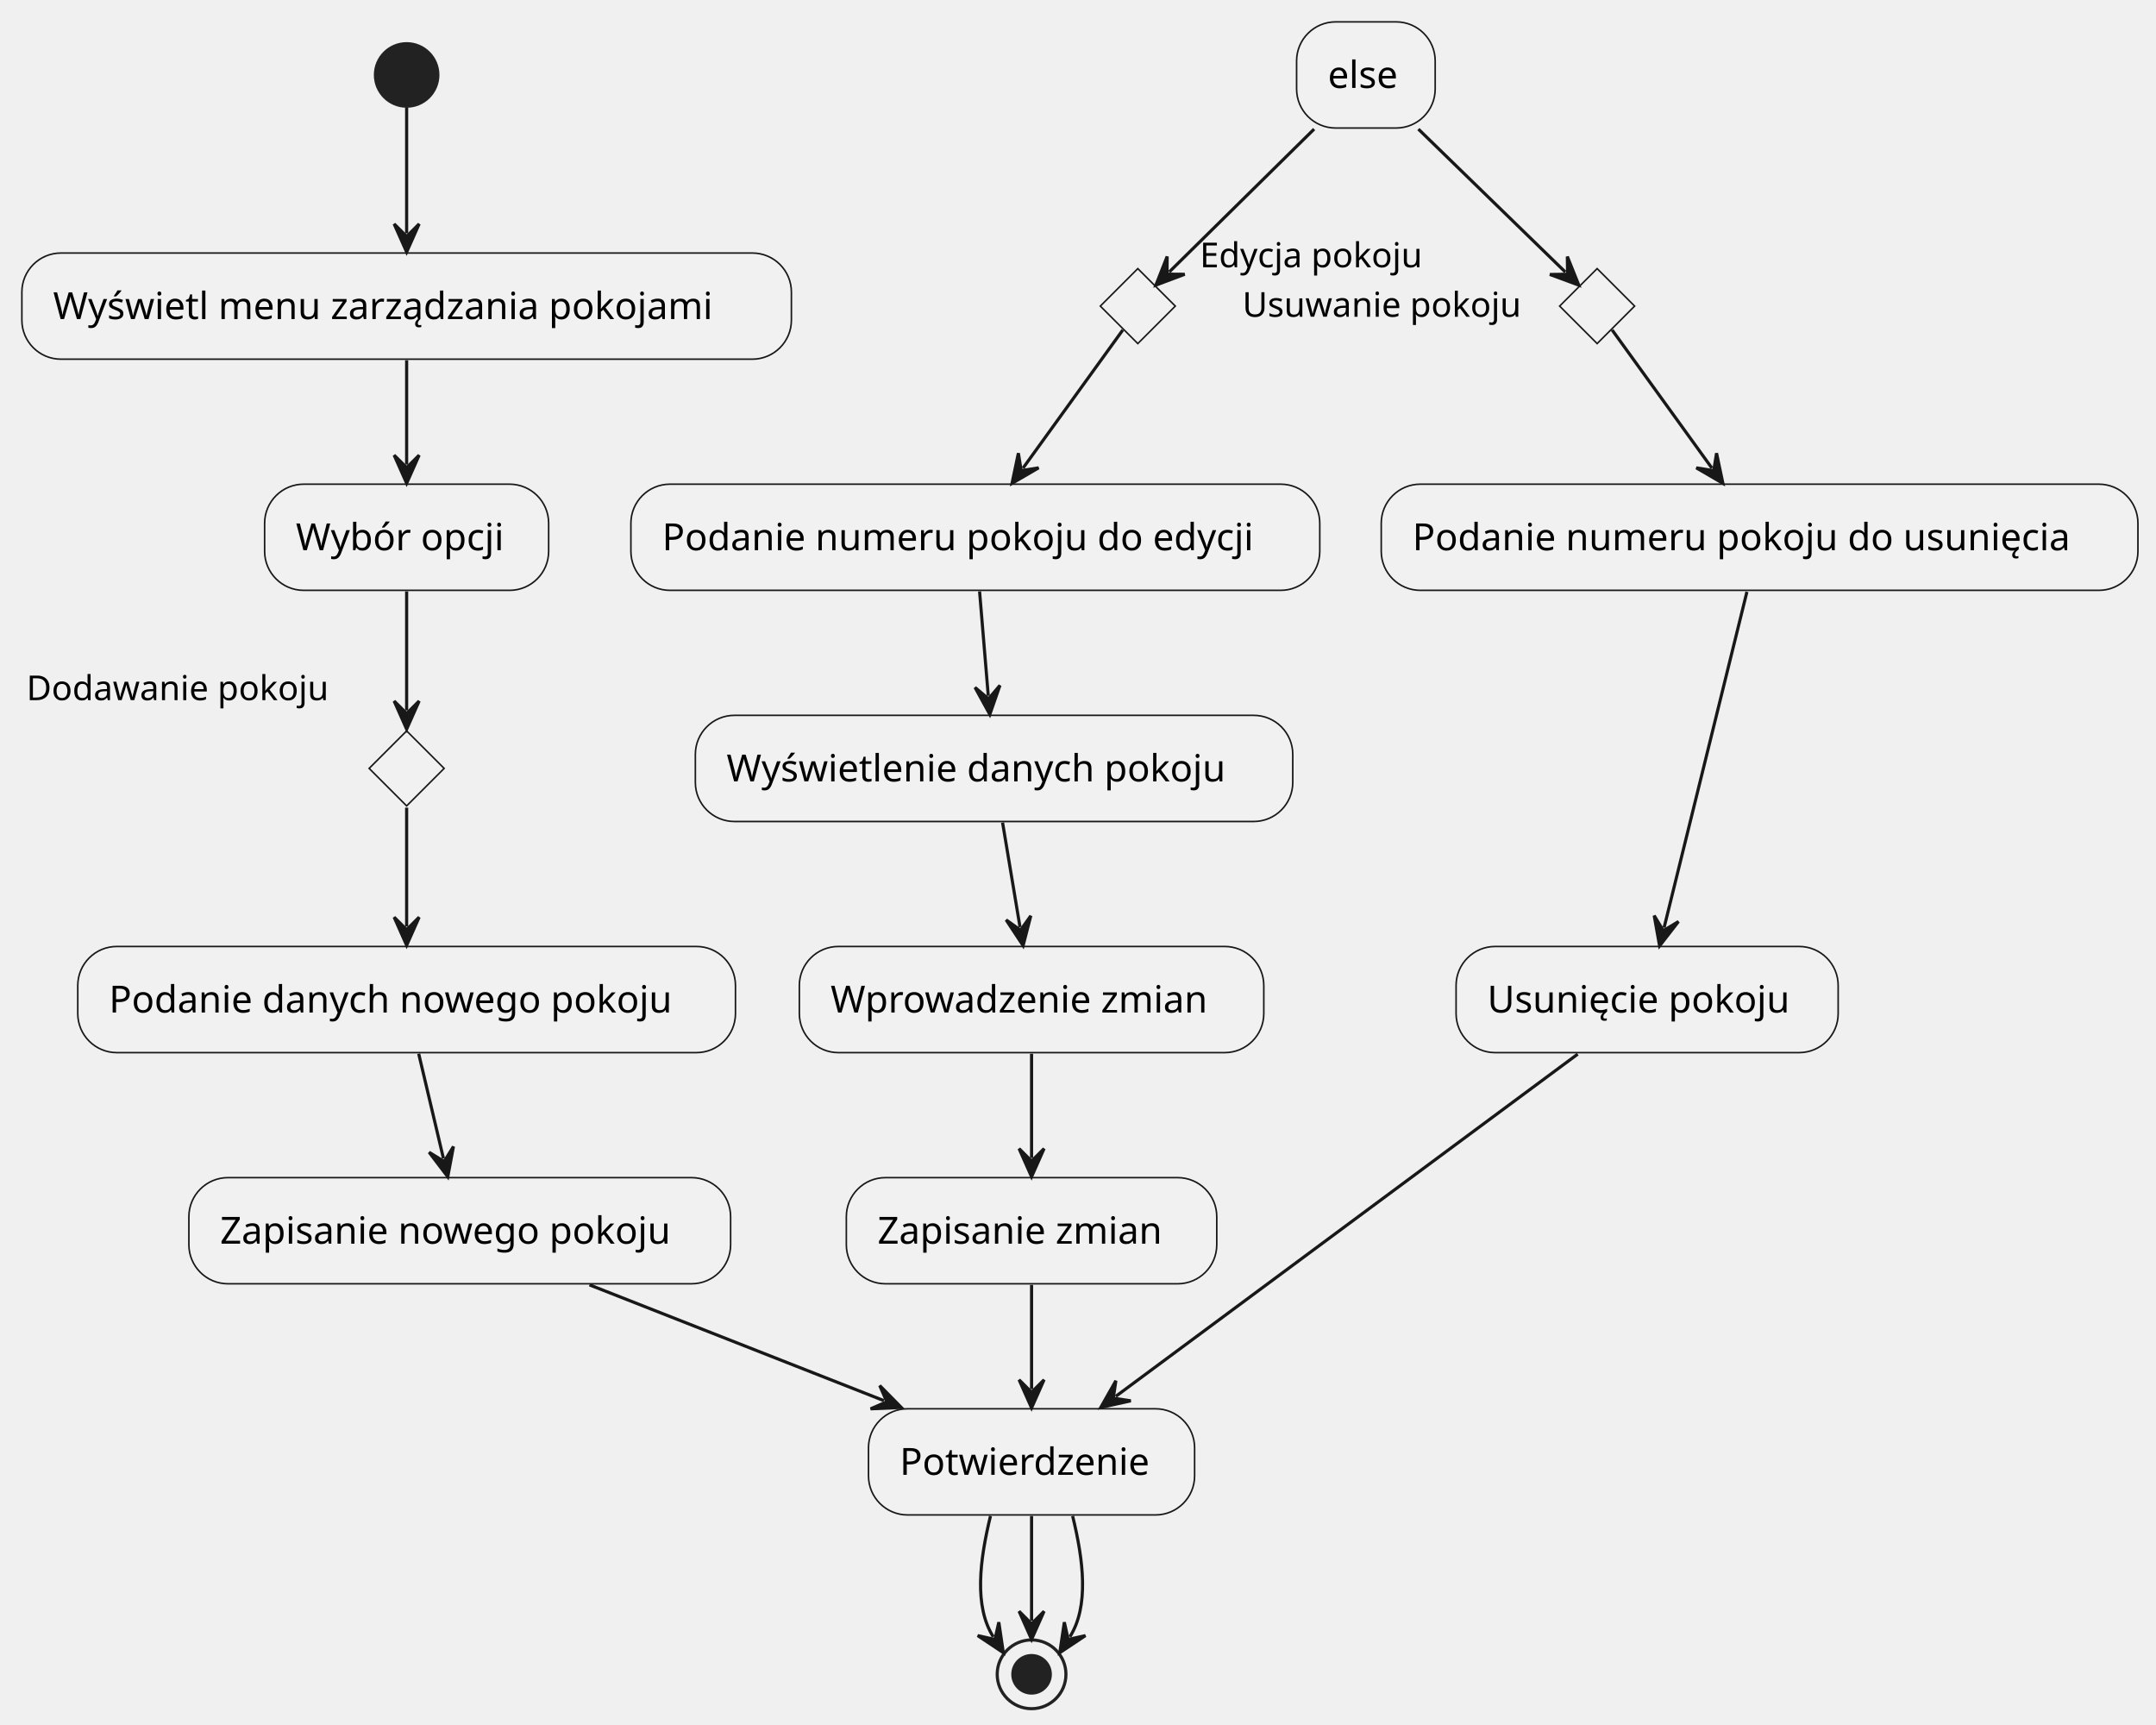
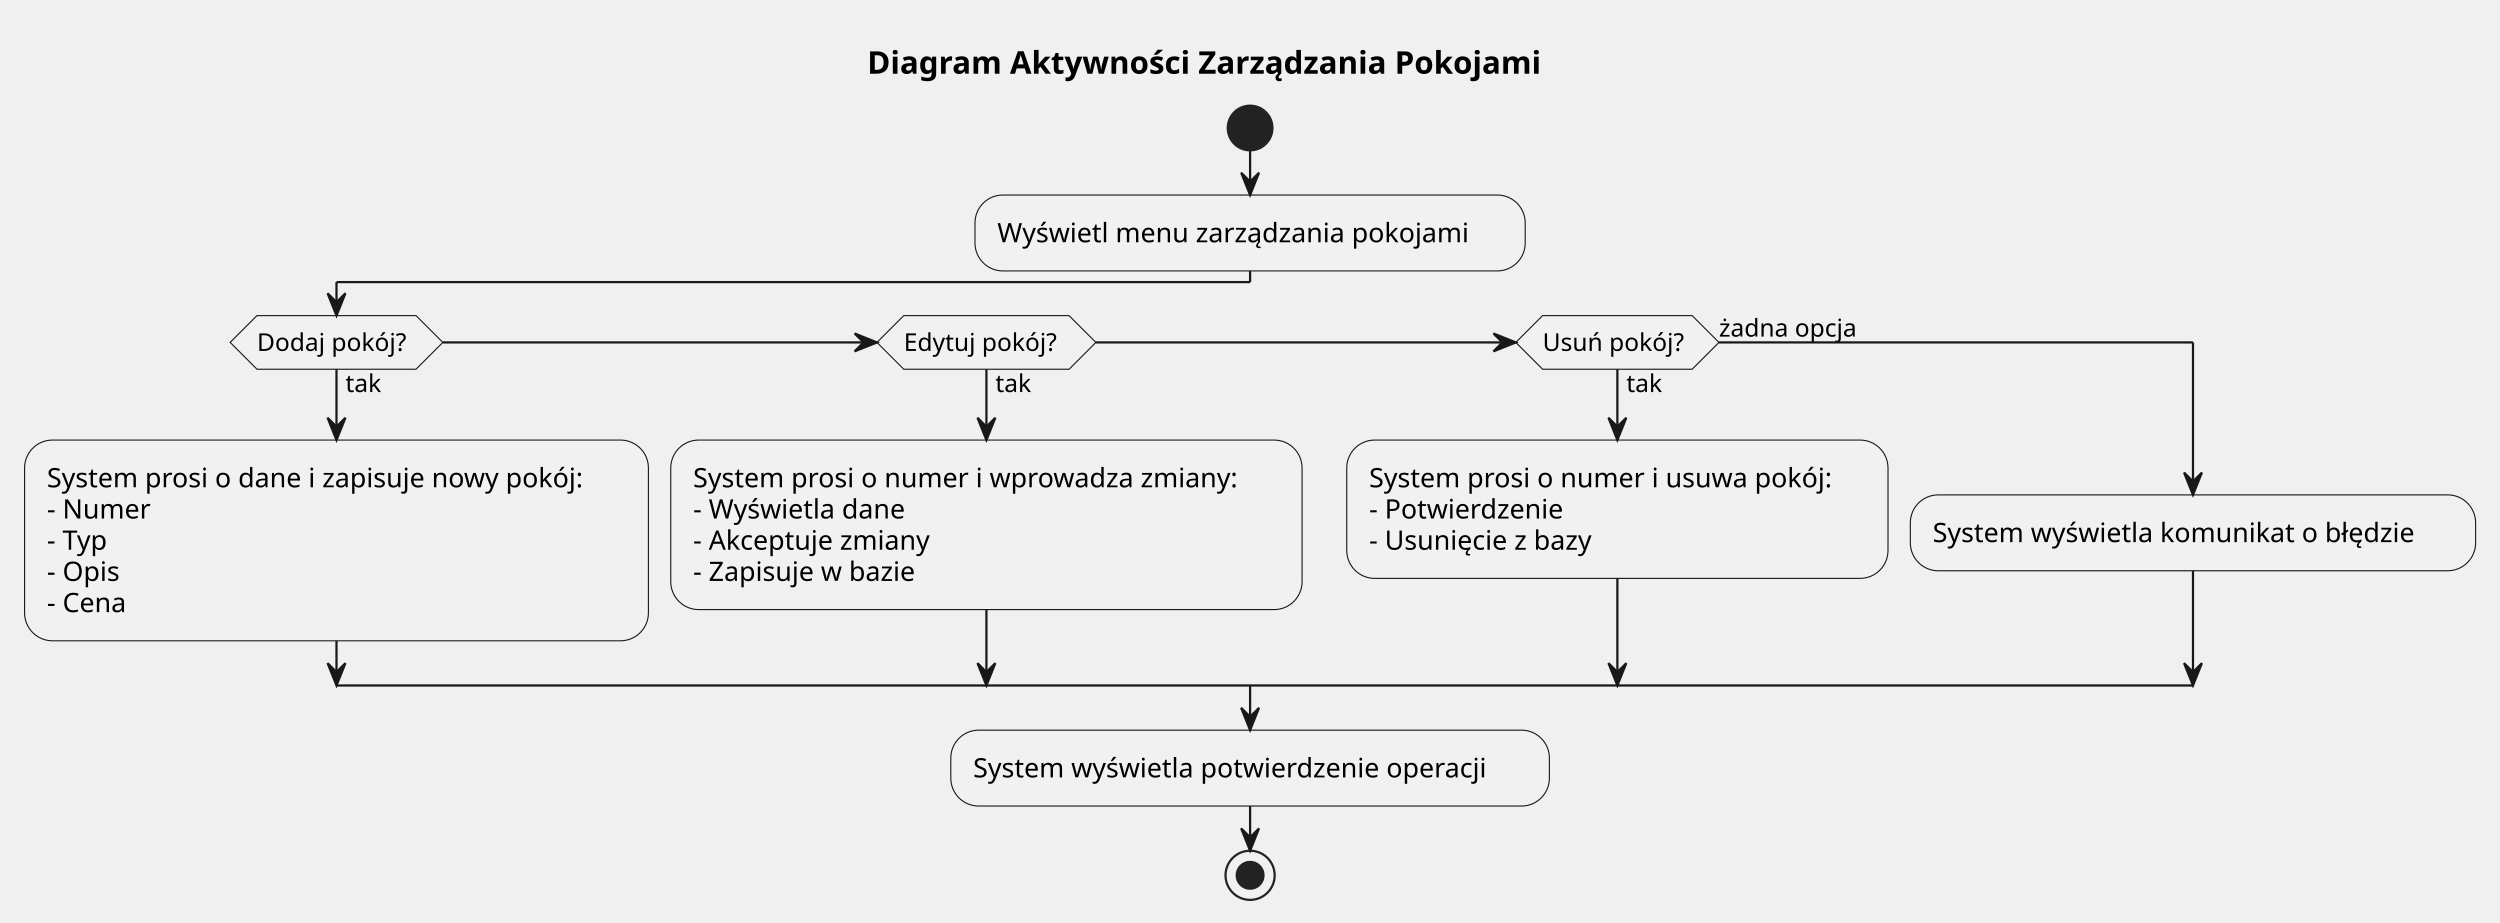
- <svg xmlns="http://www.w3.org/2000/svg" contentStyleType="text/css" data-diagram-type="ACTIVITY" height="552px" preserveAspectRatio="none" style="width:690px;height:552px;background:#FFFFFF;" version="1.1" viewBox="0 0 690 552" width="690px" zoomAndPan="magnify">
+ <svg xmlns="http://www.w3.org/2000/svg" contentStyleType="text/css" data-diagram-type="ACTIVITY" height="413px" preserveAspectRatio="none" style="width:1119px;height:413px;background:#FFFFFF;" version="1.1" viewBox="0 0 1119 413" width="1119px" zoomAndPan="magnify">
  <defs />
  <g>
-     <ellipse cx="130.14" cy="23.98" fill="#222222" rx="10" ry="10" style="stroke:#222222;stroke-width:1;" />
-     <rect fill="#F1F1F1" height="33.969" rx="12.5" ry="12.5" style="stroke:#181818;stroke-width:0.5;" width="246.277" x="7" y="80.97" />
-     <text fill="#000000" font-family="sans-serif" font-size="12" lengthAdjust="spacing" textLength="226.277" x="17" y="102.109">Wyświetl menu zarządzania pokojami</text>
-     <rect fill="#F1F1F1" height="33.969" rx="12.5" ry="12.5" style="stroke:#181818;stroke-width:0.5;" width="90.898" x="84.69" y="154.94" />
-     <text fill="#000000" font-family="sans-serif" font-size="12" lengthAdjust="spacing" textLength="70.898" x="94.69" y="176.079">Wybór opcji</text>
-     <g id="elem_#7">
-       <polygon fill="#F1F1F1" points="130.14,233.89,142.14,245.89,130.14,257.89,118.14,245.89,130.14,233.89" style="stroke:#181818;stroke-width:0.5;" />
-     </g>
-     <rect fill="#F1F1F1" height="33.969" rx="12.5" ry="12.5" style="stroke:#181818;stroke-width:0.5;" width="210.488" x="24.89" y="302.87" />
-     <text fill="#000000" font-family="sans-serif" font-size="12" lengthAdjust="spacing" textLength="190.488" x="34.89" y="324.009">Podanie danych nowego pokoju</text>
-     <rect fill="#F1F1F1" height="33.969" rx="12.5" ry="12.5" style="stroke:#181818;stroke-width:0.5;" width="173.375" x="60.45" y="376.84" />
-     <text fill="#000000" font-family="sans-serif" font-size="12" lengthAdjust="spacing" textLength="153.375" x="70.45" y="397.979">Zapisanie nowego pokoju</text>
-     <rect fill="#F1F1F1" height="33.969" rx="12.5" ry="12.5" style="stroke:#181818;stroke-width:0.5;" width="104.369" x="277.95" y="450.81" />
-     <text fill="#000000" font-family="sans-serif" font-size="12" lengthAdjust="spacing" textLength="84.369" x="287.95" y="471.949">Potwierdzenie</text>
-     <ellipse cx="330.14" cy="535.78" fill="transparent" rx="11" ry="11" style="stroke:#222222;stroke-width:1;" />
-     <ellipse cx="330.14" cy="535.78" fill="#222222" rx="6" ry="6" style="stroke:#222222;stroke-width:1;" />
-     <rect fill="#F1F1F1" height="33.969" rx="12.5" ry="12.5" style="stroke:#181818;stroke-width:0.5;" width="44.352" x="414.96" y="7" />
-     <text fill="#000000" font-family="sans-serif" font-size="12" lengthAdjust="spacing" textLength="24.352" x="424.96" y="28.139">else</text>
-     <g id="elem_#19">
-       <polygon fill="#F1F1F1" points="364.14,85.95,376.14,97.95,364.14,109.95,352.14,97.95,364.14,85.95" style="stroke:#181818;stroke-width:0.5;" />
-     </g>
-     <rect fill="#F1F1F1" height="33.969" rx="12.5" ry="12.5" style="stroke:#181818;stroke-width:0.5;" width="220.467" x="201.91" y="154.94" />
-     <text fill="#000000" font-family="sans-serif" font-size="12" lengthAdjust="spacing" textLength="200.467" x="211.91" y="176.079">Podanie numeru pokoju do edycji</text>
-     <rect fill="#F1F1F1" height="33.969" rx="12.5" ry="12.5" style="stroke:#181818;stroke-width:0.5;" width="191.193" x="222.54" y="228.91" />
-     <text fill="#000000" font-family="sans-serif" font-size="12" lengthAdjust="spacing" textLength="171.193" x="232.54" y="250.049">Wyświetlenie danych pokoju</text>
-     <rect fill="#F1F1F1" height="33.969" rx="12.5" ry="12.5" style="stroke:#181818;stroke-width:0.5;" width="148.643" x="255.82" y="302.87" />
-     <text fill="#000000" font-family="sans-serif" font-size="12" lengthAdjust="spacing" textLength="128.643" x="265.82" y="324.009">Wprowadzenie zmian</text>
-     <rect fill="#F1F1F1" height="33.969" rx="12.5" ry="12.5" style="stroke:#181818;stroke-width:0.5;" width="118.549" x="270.86" y="376.84" />
-     <text fill="#000000" font-family="sans-serif" font-size="12" lengthAdjust="spacing" textLength="98.549" x="280.86" y="397.979">Zapisanie zmian</text>
-     <g id="elem_#32">
-       <polygon fill="#F1F1F1" points="511.14,85.95,523.14,97.95,511.14,109.95,499.14,97.95,511.14,85.95" style="stroke:#181818;stroke-width:0.5;" />
-     </g>
-     <rect fill="#F1F1F1" height="33.969" rx="12.5" ry="12.5" style="stroke:#181818;stroke-width:0.5;" width="242.17" x="442.05" y="154.94" />
-     <text fill="#000000" font-family="sans-serif" font-size="12" lengthAdjust="spacing" textLength="222.17" x="452.05" y="176.079">Podanie numeru pokoju do usunięcia</text>
-     <rect fill="#F1F1F1" height="33.969" rx="12.5" ry="12.5" style="stroke:#181818;stroke-width:0.5;" width="122.281" x="466" y="302.87" />
-     <text fill="#000000" font-family="sans-serif" font-size="12" lengthAdjust="spacing" textLength="102.281" x="476" y="324.009">Usunięcie pokoju</text>
-     <g id="link_start_Wyświetl menu zarządzania pokojami">
-       <path d="M130.14,34.39 C130.14,46.13 130.14,60.38 130.14,74.66 " fill="transparent" id="start-to-Wyświetl menu zarządzania pokojami" style="stroke:#181818;stroke-width:1;" />
-       <polygon fill="#181818" points="130.14,80.66,134.14,71.66,130.14,75.66,126.14,71.66,130.14,80.66" style="stroke:#181818;stroke-width:1;" />
-     </g>
-     <g id="link_Wyświetl menu zarządzania pokojami_Wybór opcji">
-       <path d="M130.14,115.28 C130.14,127.06 130.14,136.89 130.14,148.65 " fill="transparent" id="Wyświetl menu zarządzania pokojami-to-Wybór opcji" style="stroke:#181818;stroke-width:1;" />
-       <polygon fill="#181818" points="130.14,154.65,134.14,145.65,130.14,149.65,126.14,145.65,130.14,154.65" style="stroke:#181818;stroke-width:1;" />
-     </g>
-     <g id="link_Wybór opcji_#7">
-       <path d="M130.14,189.25 C130.14,202.69 130.14,215.4 130.14,227.33 " fill="transparent" id="Wybór opcji-to-#7" style="stroke:#181818;stroke-width:1;" />
-       <polygon fill="#181818" points="130.14,233.33,134.14,224.33,130.14,228.33,126.14,224.33,130.14,233.33" style="stroke:#181818;stroke-width:1;" />
-       <text fill="#000000" font-family="sans-serif" font-size="11" lengthAdjust="spacing" textLength="101.793" x="8.472" y="224.05">Dodawanie pokoju</text>
-     </g>
-     <g id="link_#7_Podanie danych nowego pokoju">
-       <path d="M130.14,258.45 C130.14,270.37 130.14,283.06 130.14,296.5 " fill="transparent" id="#7-to-Podanie danych nowego pokoju" style="stroke:#181818;stroke-width:1;" />
-       <polygon fill="#181818" points="130.14,302.5,134.14,293.5,130.14,297.5,126.14,293.5,130.14,302.5" style="stroke:#181818;stroke-width:1;" />
-     </g>
-     <g id="link_Podanie danych nowego pokoju_Zapisanie nowego pokoju">
-       <path d="M134,337.19 C136.78,348.97 139.14,358.961 141.92,370.721 " fill="transparent" id="Podanie danych nowego pokoju-to-Zapisanie nowego pokoju" style="stroke:#181818;stroke-width:1;" />
-       <polygon fill="#181818" points="143.3,376.56,145.122,366.881,142.15,371.694,137.337,368.722,143.3,376.56" style="stroke:#181818;stroke-width:1;" />
-     </g>
-     <g id="link_Zapisanie nowego pokoju_Potwierdzenie">
-       <path d="M188.66,411.16 C218.51,422.89 252.996,436.454 282.876,448.204 " fill="transparent" id="Zapisanie nowego pokoju-to-Potwierdzenie" style="stroke:#181818;stroke-width:1;" />
-       <polygon fill="#181818" points="288.46,450.4,281.548,443.384,283.807,448.57,278.62,450.829,288.46,450.4" style="stroke:#181818;stroke-width:1;" />
-     </g>
-     <g id="link_Potwierdzenie_end">
-       <path d="M316.99,485.11 C313.54,499.3 311.697,514.023 317.887,523.783 " fill="transparent" id="Potwierdzenie-to-end" style="stroke:#181818;stroke-width:1;" />
-       <polygon fill="#181818" points="321.1,528.85,319.658,519.107,318.422,524.628,312.902,523.392,321.1,528.85" style="stroke:#181818;stroke-width:1;" />
-     </g>
-     <g id="link_Potwierdzenie_end">
-       <path d="M330.14,485.11 C330.14,497.47 330.14,508.08 330.14,518.61 " fill="transparent" id="Potwierdzenie-to-end-1" style="stroke:#181818;stroke-width:1;" />
-       <polygon fill="#181818" points="330.14,524.61,334.14,515.61,330.14,519.61,326.14,515.61,330.14,524.61" style="stroke:#181818;stroke-width:1;" />
-     </g>
-     <g id="link_Potwierdzenie_end">
-       <path d="M343.28,485.11 C346.74,499.3 348.584,514.023 342.394,523.783 " fill="transparent" id="Potwierdzenie-to-end-2" style="stroke:#181818;stroke-width:1;" />
-       <polygon fill="#181818" points="339.18,528.85,347.378,523.392,341.858,524.628,340.622,519.107,339.18,528.85" style="stroke:#181818;stroke-width:1;" />
-     </g>
-     <g id="link_else_#19">
-       <path d="M420.57,41.31 C404.42,57.24 385.022,76.357 374.202,87.027 " fill="transparent" id="else-to-#19" style="stroke:#181818;stroke-width:1;" />
-       <polygon fill="#181818" points="369.93,91.24,379.147,87.769,373.49,87.729,373.53,82.073,369.93,91.24" style="stroke:#181818;stroke-width:1;" />
-       <text fill="#000000" font-family="sans-serif" font-size="11" lengthAdjust="spacing" textLength="76.624" x="383.988" y="85.527">Edycja pokoju</text>
-     </g>
-     <g id="link_#19_Podanie numeru pokoju do edycji">
-       <path d="M359.34,105.59 C351.34,116.66 338.583,134.316 327.403,149.796 " fill="transparent" id="#19-to-Podanie numeru pokoju do edycji" style="stroke:#181818;stroke-width:1;" />
-       <polygon fill="#181818" points="323.89,154.66,332.402,149.706,326.817,150.607,325.917,145.022,323.89,154.66" style="stroke:#181818;stroke-width:1;" />
-     </g>
-     <g id="link_Podanie numeru pokoju do edycji_Wyświetlenie danych pokoju">
-       <path d="M313.5,189.25 C314.48,201.03 315.302,210.881 316.282,222.641 " fill="transparent" id="Podanie numeru pokoju do edycji-to-Wyświetlenie danych pokoju" style="stroke:#181818;stroke-width:1;" />
-       <polygon fill="#181818" points="316.78,228.62,320.019,219.319,316.365,223.637,312.046,219.983,316.78,228.62" style="stroke:#181818;stroke-width:1;" />
-     </g>
-     <g id="link_Wyświetlenie danych pokoju_Wprowadzenie zmian">
-       <path d="M320.86,263.22 C322.83,275 324.484,284.912 326.444,296.672 " fill="transparent" id="Wyświetlenie danych pokoju-to-Wprowadzenie zmian" style="stroke:#181818;stroke-width:1;" />
-       <polygon fill="#181818" points="327.43,302.59,329.896,293.055,326.608,297.658,322.005,294.37,327.43,302.59" style="stroke:#181818;stroke-width:1;" />
-     </g>
-     <g id="link_Wprowadzenie zmian_Zapisanie zmian">
-       <path d="M330.14,337.19 C330.14,348.97 330.14,358.8 330.14,370.56 " fill="transparent" id="Wprowadzenie zmian-to-Zapisanie zmian" style="stroke:#181818;stroke-width:1;" />
-       <polygon fill="#181818" points="330.14,376.56,334.14,367.56,330.14,371.56,326.14,367.56,330.14,376.56" style="stroke:#181818;stroke-width:1;" />
-     </g>
-     <g id="link_Zapisanie zmian_Potwierdzenie">
-       <path d="M330.14,411.16 C330.14,422.94 330.14,432.77 330.14,444.53 " fill="transparent" id="Zapisanie zmian-to-Potwierdzenie" style="stroke:#181818;stroke-width:1;" />
-       <polygon fill="#181818" points="330.14,450.53,334.14,441.53,330.14,445.53,326.14,441.53,330.14,450.53" style="stroke:#181818;stroke-width:1;" />
-     </g>
-     <g id="link_else_#32">
-       <path d="M453.93,41.31 C470.31,57.24 489.999,76.387 500.969,87.057 " fill="transparent" id="else-to-#32" style="stroke:#181818;stroke-width:1;" />
-       <polygon fill="#181818" points="505.27,91.24,501.607,82.097,501.686,87.754,496.029,87.832,505.27,91.24" style="stroke:#181818;stroke-width:1;" />
-       <text fill="#000000" font-family="sans-serif" font-size="11" lengthAdjust="spacing" textLength="93.624" x="397.629" y="101.364">Usuwanie pokoju</text>
-     </g>
-     <g id="link_#32_Podanie numeru pokoju do usunięcia">
-       <path d="M515.94,105.59 C523.93,116.66 536.685,134.317 547.875,149.797 " fill="transparent" id="#32-to-Podanie numeru pokoju do usunięcia" style="stroke:#181818;stroke-width:1;" />
-       <polygon fill="#181818" points="551.39,154.66,549.359,145.023,548.461,150.608,542.876,149.709,551.39,154.66" style="stroke:#181818;stroke-width:1;" />
-     </g>
-     <g id="link_Podanie numeru pokoju do usunięcia_Usunięcie pokoju">
-       <path d="M559.08,189.38 C552.13,217.56 539.467,268.875 532.567,296.854 " fill="transparent" id="Podanie numeru pokoju do usunięcia-to-Usunięcie pokoju" style="stroke:#181818;stroke-width:1;" />
-       <polygon fill="#181818" points="531.13,302.68,537.168,294.899,532.327,297.825,529.401,292.984,531.13,302.68" style="stroke:#181818;stroke-width:1;" />
-     </g>
-     <g id="link_Usunięcie pokoju_Potwierdzenie">
-       <path d="M504.92,337.32 C466.99,365.42 394.971,418.769 357.091,446.829 " fill="transparent" id="Usunięcie pokoju-to-Potwierdzenie" style="stroke:#181818;stroke-width:1;" />
-       <polygon fill="#181818" points="352.27,450.4,361.883,448.257,356.288,447.424,357.121,441.829,352.27,450.4" style="stroke:#181818;stroke-width:1;" />
-     </g>
+     <text fill="#000000" font-family="sans-serif" font-size="14" font-weight="bold" lengthAdjust="spacing" textLength="339.732" x="388.177" y="32.995">Diagram Aktywności Zarządzania Pokojami</text>
+     <ellipse cx="559.543" cy="57.297" fill="#222222" rx="10" ry="10" style="stroke:#222222;stroke-width:1;" />
+     <rect fill="#F1F1F1" height="33.969" rx="12.5" ry="12.5" style="stroke:#181818;stroke-width:0.5;" width="246.277" x="436.404" y="87.297" />
+     <text fill="#000000" font-family="sans-serif" font-size="12" lengthAdjust="spacing" textLength="226.277" x="446.404" y="108.436">Wyświetl menu zarządzania pokojami</text>
+     <polygon fill="#F1F1F1" points="115.024,141.266,186.207,141.266,198.207,153.266,186.207,165.266,115.024,165.266,103.024,153.266,115.024,141.266" style="stroke:#181818;stroke-width:0.5;" />
+     <text fill="#000000" font-family="sans-serif" font-size="11" lengthAdjust="spacing" textLength="17.424" x="154.615" y="175.476">tak</text>
+     <text fill="#000000" font-family="sans-serif" font-size="11" lengthAdjust="spacing" textLength="71.183" x="115.024" y="157.074">Dodaj pokój?</text>
+     <rect fill="#F1F1F1" height="89.844" rx="12.5" ry="12.5" style="stroke:#181818;stroke-width:0.5;" width="279.231" x="11" y="196.976" />
+     <text fill="#000000" font-family="sans-serif" font-size="12" lengthAdjust="spacing" textLength="259.231" x="21" y="218.115">System prosi o dane i zapisuje nowy pokój:</text>
+     <text fill="#000000" font-family="sans-serif" font-size="12" lengthAdjust="spacing" textLength="48.732" x="21" y="232.083">- Numer</text>
+     <text fill="#000000" font-family="sans-serif" font-size="12" lengthAdjust="spacing" textLength="30.193" x="21" y="246.052">- Typ</text>
+     <text fill="#000000" font-family="sans-serif" font-size="12" lengthAdjust="spacing" textLength="34.793" x="21" y="260.021">- Opis</text>
+     <text fill="#000000" font-family="sans-serif" font-size="12" lengthAdjust="spacing" textLength="38.865" x="21" y="273.99">- Cena</text>
+     <polygon fill="#F1F1F1" points="404.525,141.266,478.512,141.266,490.512,153.266,478.512,165.266,404.525,165.266,392.525,153.266,404.525,141.266" style="stroke:#181818;stroke-width:0.5;" />
+     <text fill="#000000" font-family="sans-serif" font-size="11" lengthAdjust="spacing" textLength="17.424" x="445.519" y="175.476">tak</text>
+     <text fill="#000000" font-family="sans-serif" font-size="11" lengthAdjust="spacing" textLength="73.987" x="404.525" y="157.074">Edytuj pokój?</text>
+     <rect fill="#F1F1F1" height="75.875" rx="12.5" ry="12.5" style="stroke:#181818;stroke-width:0.5;" width="282.576" x="300.231" y="196.976" />
+     <text fill="#000000" font-family="sans-serif" font-size="12" lengthAdjust="spacing" textLength="262.576" x="310.231" y="218.115">System prosi o numer i wprowadza zmiany:</text>
+     <text fill="#000000" font-family="sans-serif" font-size="12" lengthAdjust="spacing" textLength="103.061" x="310.231" y="232.083">- Wyświetla dane</text>
+     <text fill="#000000" font-family="sans-serif" font-size="12" lengthAdjust="spacing" textLength="115.125" x="310.231" y="246.052">- Akceptuje zmiany</text>
+     <text fill="#000000" font-family="sans-serif" font-size="12" lengthAdjust="spacing" textLength="108.674" x="310.231" y="260.021">- Zapisuje w bazie</text>
+     <polygon fill="#F1F1F1" points="690.474,141.266,757.403,141.266,769.403,153.266,757.403,165.266,690.474,165.266,678.474,153.266,690.474,141.266" style="stroke:#181818;stroke-width:0.5;" />
+     <text fill="#000000" font-family="sans-serif" font-size="11" lengthAdjust="spacing" textLength="17.424" x="727.938" y="175.476">tak</text>
+     <text fill="#000000" font-family="sans-serif" font-size="11" lengthAdjust="spacing" textLength="66.929" x="690.474" y="157.074">Usuń pokój?</text>
+     <text fill="#000000" font-family="sans-serif" font-size="11" lengthAdjust="spacing" textLength="66.263" x="769.403" y="150.671">żadna opcja</text>
+     <rect fill="#F1F1F1" height="61.906" rx="12.5" ry="12.5" style="stroke:#181818;stroke-width:0.5;" width="242.264" x="602.807" y="196.976" />
+     <text fill="#000000" font-family="sans-serif" font-size="12" lengthAdjust="spacing" textLength="222.264" x="612.807" y="218.115">System prosi o numer i usuwa pokój:</text>
+     <text fill="#000000" font-family="sans-serif" font-size="12" lengthAdjust="spacing" textLength="92.514" x="612.807" y="232.083">- Potwierdzenie</text>
+     <text fill="#000000" font-family="sans-serif" font-size="12" lengthAdjust="spacing" textLength="108.721" x="612.807" y="246.052">- Usunięcie z bazy</text>
+     <rect fill="#F1F1F1" height="33.969" rx="12.5" ry="12.5" style="stroke:#181818;stroke-width:0.5;" width="253.016" x="855.07" y="221.511" />
+     <text fill="#000000" font-family="sans-serif" font-size="12" lengthAdjust="spacing" textLength="233.016" x="865.07" y="242.65">System wyświetla komunikat o błędzie</text>
+     <rect fill="#F1F1F1" height="33.969" rx="12.5" ry="12.5" style="stroke:#181818;stroke-width:0.5;" width="267.928" x="425.579" y="326.82" />
+     <text fill="#000000" font-family="sans-serif" font-size="12" lengthAdjust="spacing" textLength="247.928" x="435.579" y="347.959">System wyświetla potwierdzenie operacji</text>
+     <ellipse cx="559.543" cy="391.789" fill="#FFFFFF" fill-opacity="0" rx="11" ry="11" style="stroke:#222222;stroke-width:1;" />
+     <ellipse cx="559.543" cy="391.789" fill="#222222" rx="6" ry="6" style="stroke:#222222;stroke-width:1;" />
+     <line style="stroke:#181818;stroke-width:1;" x1="559.543" x2="559.543" y1="67.297" y2="87.297" />
+     <polygon fill="#181818" points="555.543,77.297,559.543,87.297,563.543,77.297,559.543,81.297" style="stroke:#181818;stroke-width:1;" />
+     <line style="stroke:#181818;stroke-width:1;" x1="150.615" x2="150.615" y1="165.266" y2="196.976" />
+     <polygon fill="#181818" points="146.615,186.976,150.615,196.976,154.615,186.976,150.615,190.976" style="stroke:#181818;stroke-width:1;" />
+     <line style="stroke:#181818;stroke-width:1;" x1="150.615" x2="150.615" y1="286.82" y2="306.82" />
+     <polygon fill="#181818" points="146.615,296.82,150.615,306.82,154.615,296.82,150.615,300.82" style="stroke:#181818;stroke-width:1;" />
+     <line style="stroke:#181818;stroke-width:1;" x1="441.519" x2="441.519" y1="165.266" y2="196.976" />
+     <polygon fill="#181818" points="437.519,186.976,441.519,196.976,445.519,186.976,441.519,190.976" style="stroke:#181818;stroke-width:1;" />
+     <line style="stroke:#181818;stroke-width:1;" x1="441.519" x2="441.519" y1="272.851" y2="306.82" />
+     <polygon fill="#181818" points="437.519,296.82,441.519,306.82,445.519,296.82,441.519,300.82" style="stroke:#181818;stroke-width:1;" />
+     <line style="stroke:#181818;stroke-width:1;" x1="723.938" x2="723.938" y1="165.266" y2="196.976" />
+     <polygon fill="#181818" points="719.938,186.976,723.938,196.976,727.938,186.976,723.938,190.976" style="stroke:#181818;stroke-width:1;" />
+     <line style="stroke:#181818;stroke-width:1;" x1="723.938" x2="723.938" y1="258.882" y2="306.82" />
+     <polygon fill="#181818" points="719.938,296.82,723.938,306.82,727.938,296.82,723.938,300.82" style="stroke:#181818;stroke-width:1;" />
+     <line style="stroke:#181818;stroke-width:1;" x1="198.207" x2="392.525" y1="153.266" y2="153.266" />
+     <polygon fill="#181818" points="382.525,149.266,392.525,153.266,382.525,157.266,386.525,153.266" style="stroke:#181818;stroke-width:1;" />
+     <line style="stroke:#181818;stroke-width:1;" x1="490.512" x2="678.474" y1="153.266" y2="153.266" />
+     <polygon fill="#181818" points="668.474,149.266,678.474,153.266,668.474,157.266,672.474,153.266" style="stroke:#181818;stroke-width:1;" />
+     <line style="stroke:#181818;stroke-width:1;" x1="559.543" x2="559.543" y1="121.266" y2="126.266" />
+     <line style="stroke:#181818;stroke-width:1;" x1="559.543" x2="150.615" y1="126.266" y2="126.266" />
+     <line style="stroke:#181818;stroke-width:1;" x1="150.615" x2="150.615" y1="126.266" y2="141.266" />
+     <polygon fill="#181818" points="146.615,131.266,150.615,141.266,154.615,131.266,150.615,135.266" style="stroke:#181818;stroke-width:1;" />
+     <line style="stroke:#181818;stroke-width:1;" x1="769.403" x2="981.578" y1="153.266" y2="153.266" />
+     <line style="stroke:#181818;stroke-width:1;" x1="981.578" x2="981.578" y1="153.266" y2="221.511" />
+     <polygon fill="#181818" points="977.578,211.511,981.578,221.511,985.578,211.511,981.578,215.511" style="stroke:#181818;stroke-width:1;" />
+     <line style="stroke:#181818;stroke-width:1;" x1="981.578" x2="981.578" y1="255.48" y2="306.82" />
+     <polygon fill="#181818" points="977.578,296.82,981.578,306.82,985.578,296.82,981.578,300.82" style="stroke:#181818;stroke-width:1;" />
+     <line style="stroke:#181818;stroke-width:1;" x1="150.615" x2="981.578" y1="306.82" y2="306.82" />
+     <line style="stroke:#181818;stroke-width:1;" x1="559.543" x2="559.543" y1="306.82" y2="326.82" />
+     <polygon fill="#181818" points="555.543,316.82,559.543,326.82,563.543,316.82,559.543,320.82" style="stroke:#181818;stroke-width:1;" />
+     <line style="stroke:#181818;stroke-width:1;" x1="559.543" x2="559.543" y1="360.789" y2="380.789" />
+     <polygon fill="#181818" points="555.543,370.789,559.543,380.789,563.543,370.789,559.543,374.789" style="stroke:#181818;stroke-width:1;" />
  </g>
</svg>
